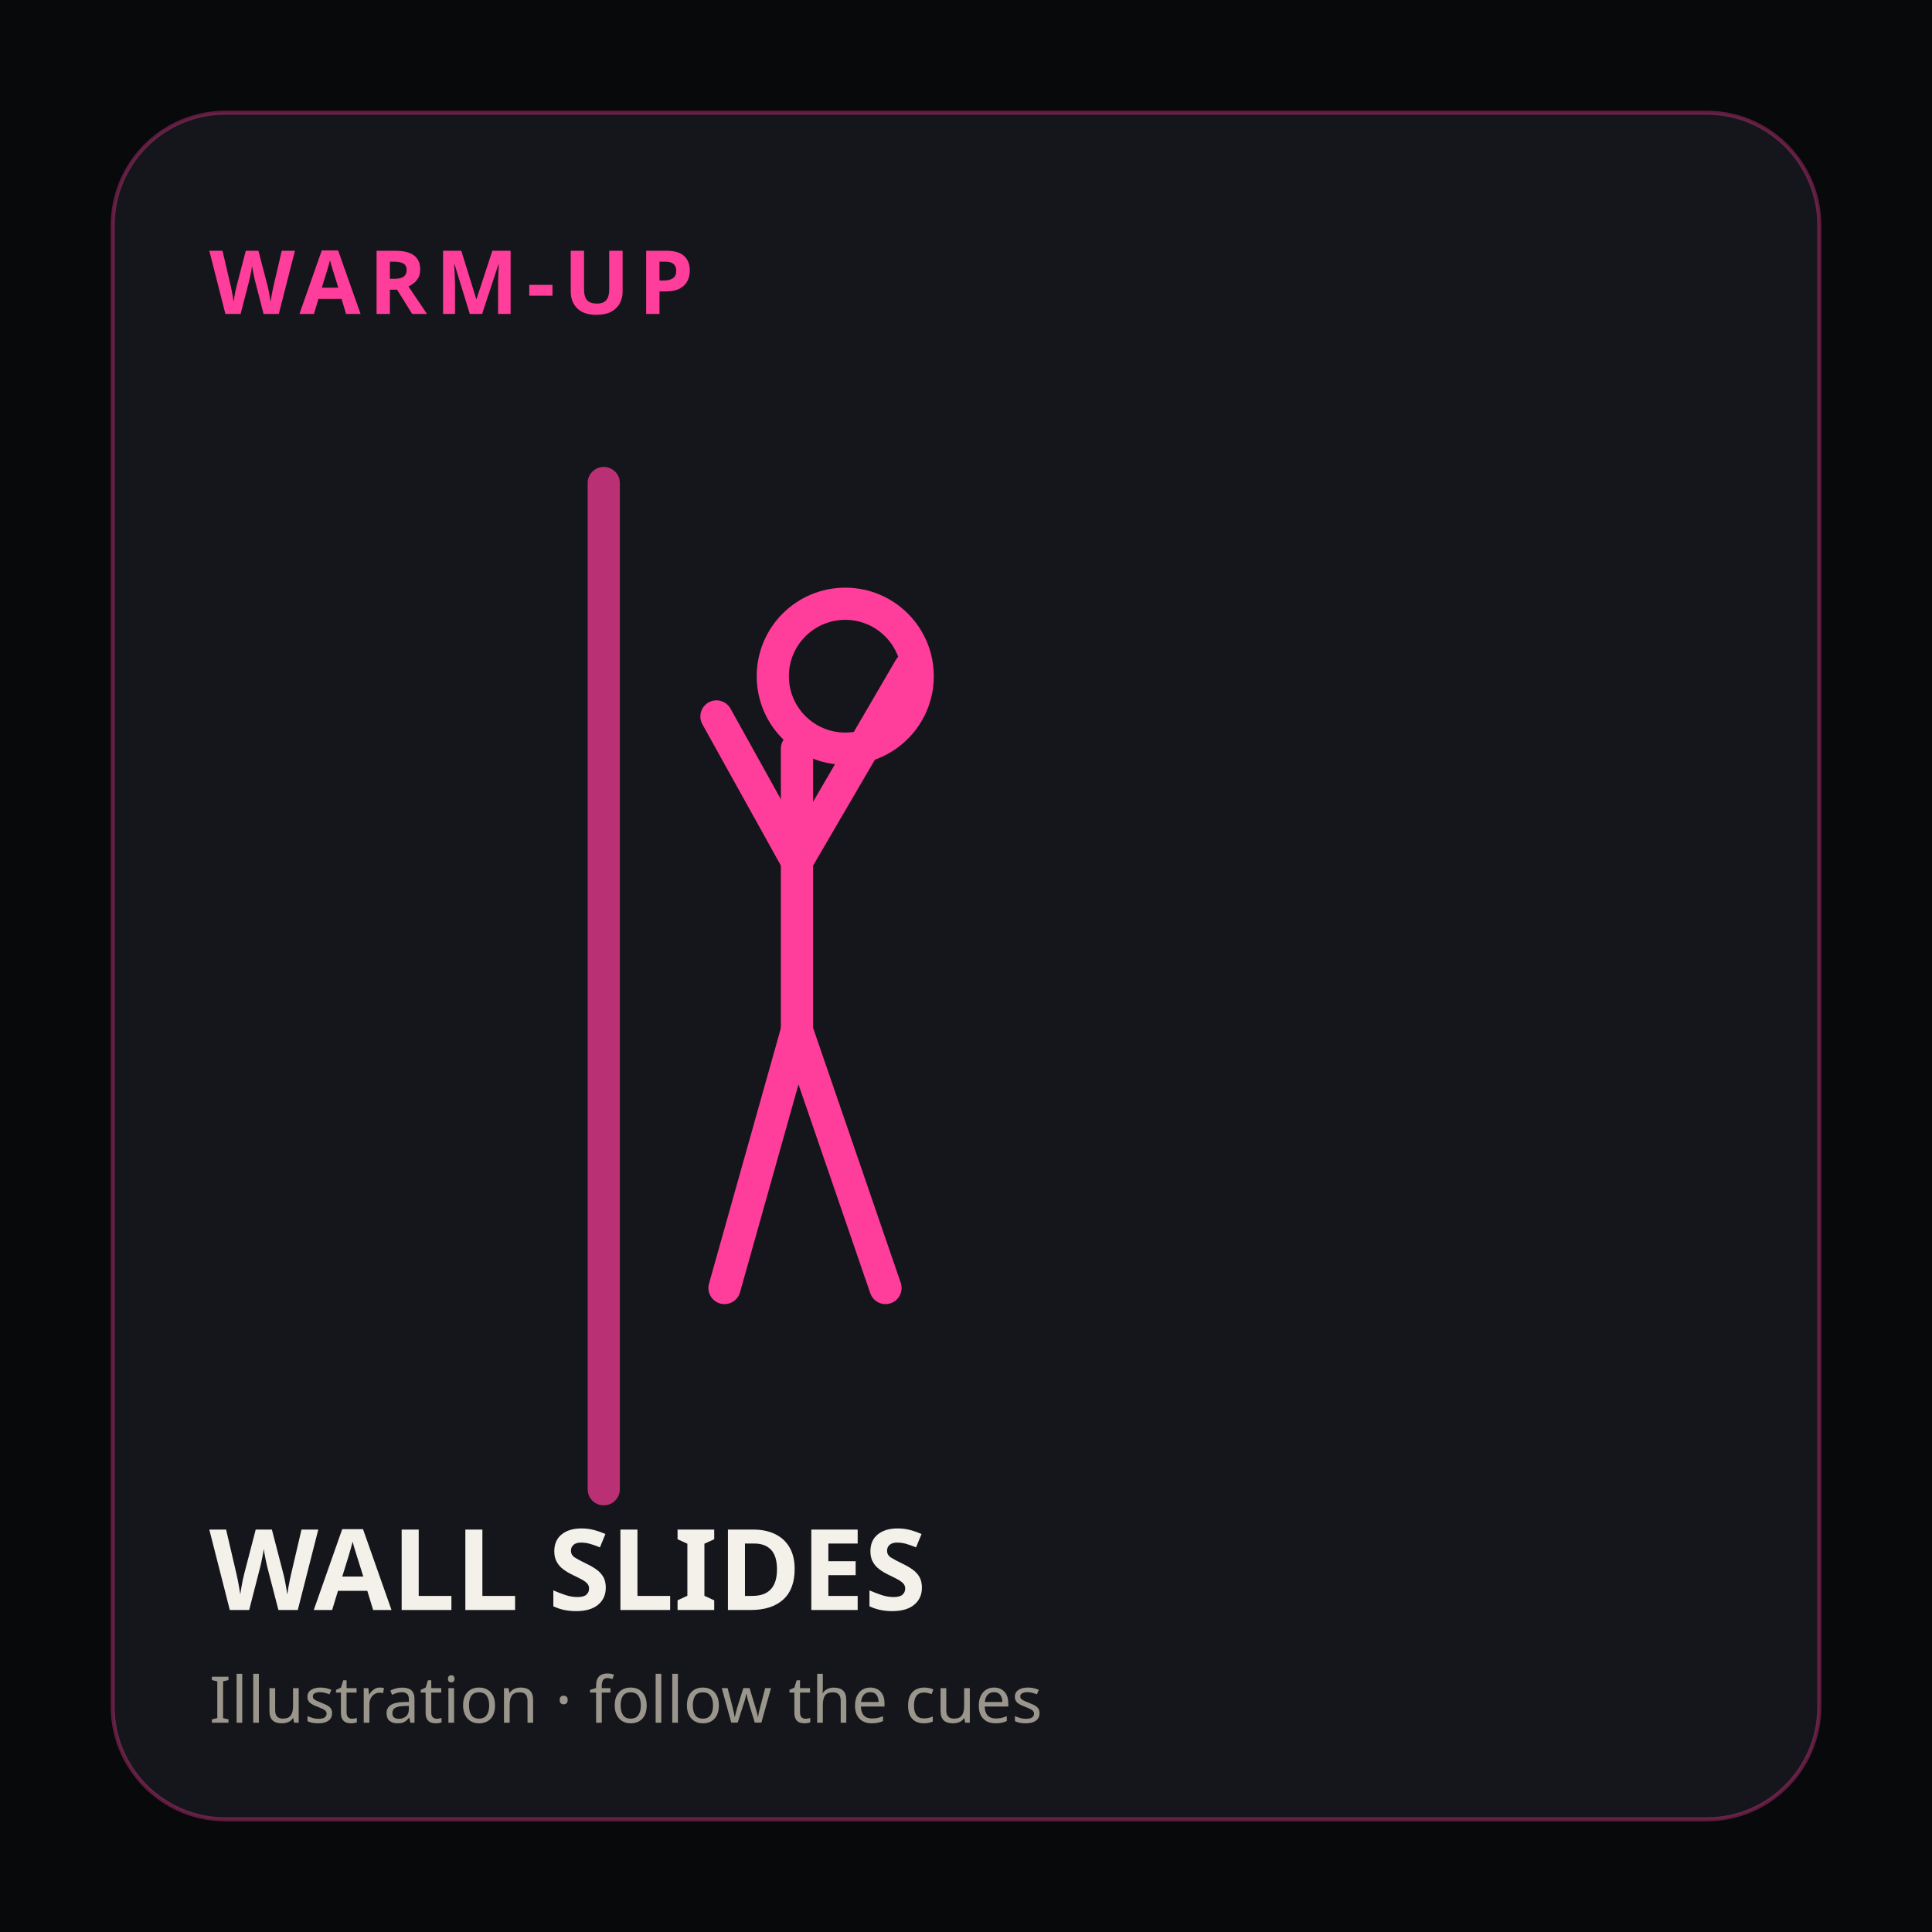
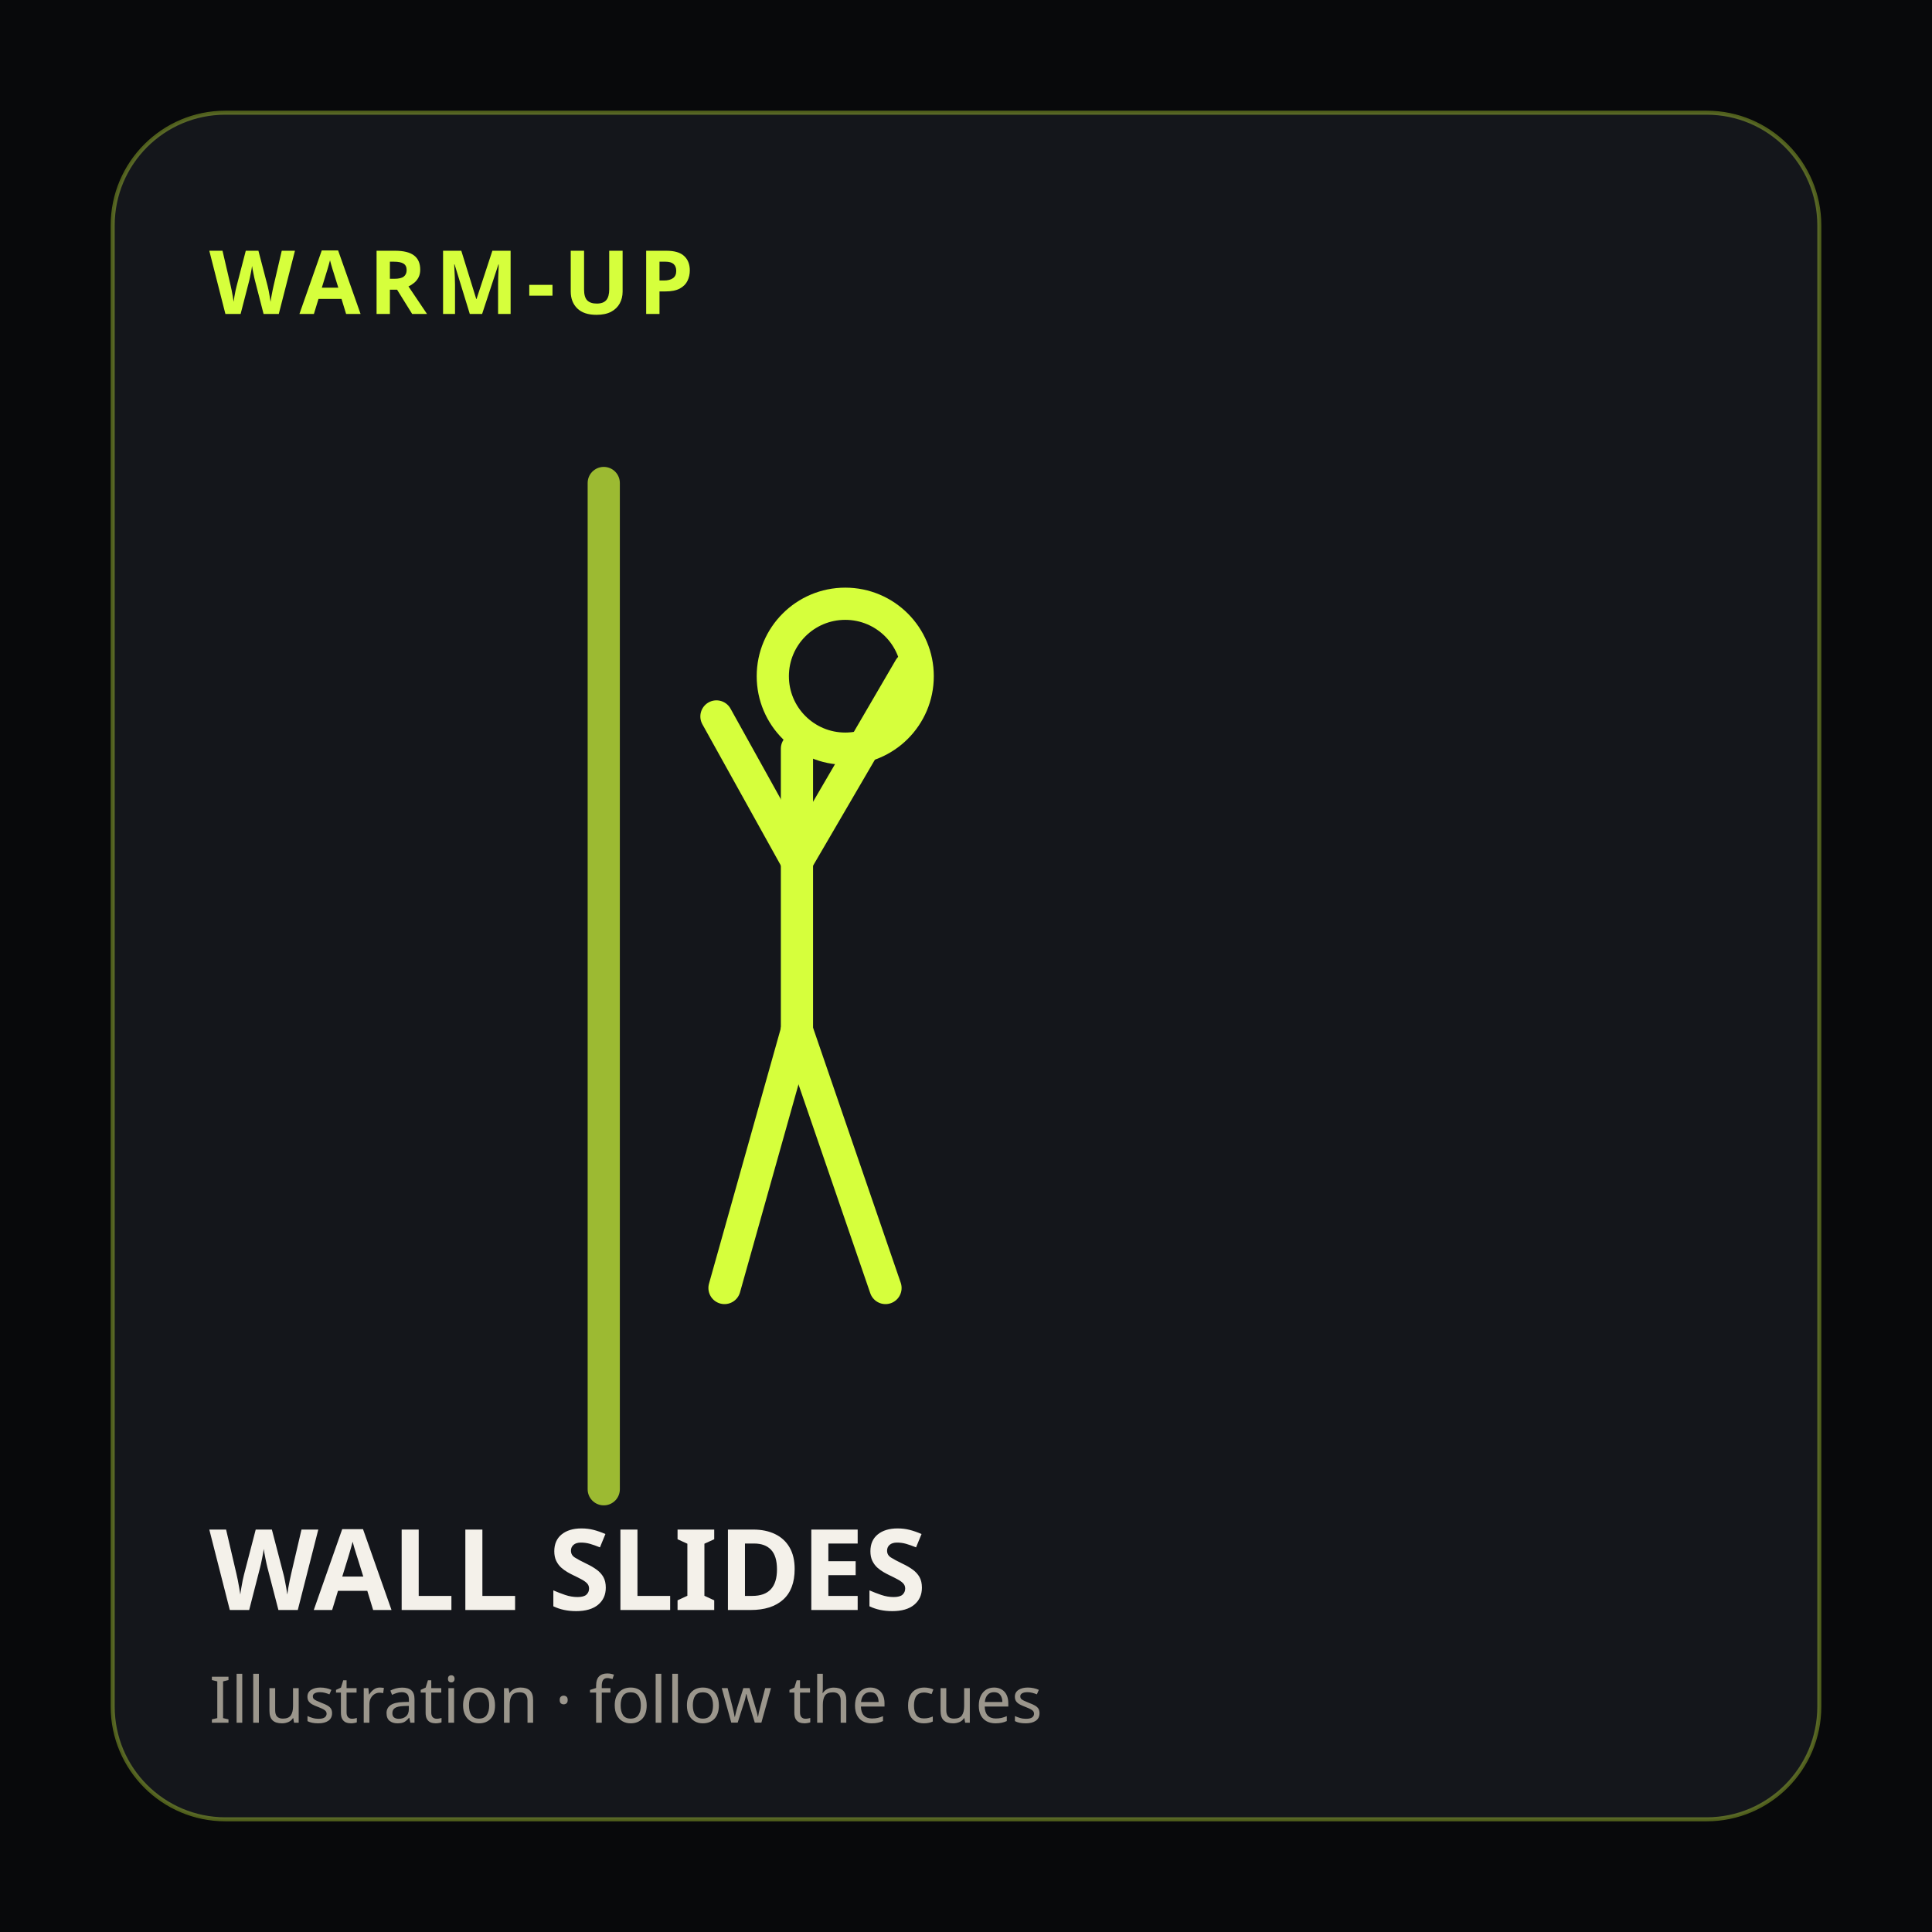
<svg xmlns="http://www.w3.org/2000/svg" width="480" height="480" viewBox="0 0 480 480" role="img">
  <rect width="480" height="480" fill="#08090b" />
-   <rect x="28" y="28" width="424" height="424" rx="28" fill="#14161b" stroke="#ff3d9a" stroke-opacity="0.35" />
-   <text x="52" y="78" fill="#ff3d9a" font-family="ui-sans-serif,system-ui,sans-serif" font-size="22" font-weight="700" letter-spacing="2">WARM-UP</text>
-   <g fill="none" stroke="#ff3d9a" stroke-width="8" stroke-linecap="round" stroke-linejoin="round">
+   <rect x="28" y="28" width="424" height="424" rx="28" fill="#14161b" stroke="#d6ff3c" stroke-opacity="0.35" />
+   <text x="52" y="78" fill="#d6ff3c" font-family="ui-sans-serif,system-ui,sans-serif" font-size="22" font-weight="700" letter-spacing="2">WARM-UP</text>
+   <g fill="none" stroke="#d6ff3c" stroke-width="8" stroke-linecap="round" stroke-linejoin="round">
    <path d="M150 120 v250" stroke-opacity="0.7" />
    <circle cx="210" cy="168" r="18" fill="#14161b" />
    <path d="M198 186 v70" />
    <path d="M198 214 l-20-36" />
    <path d="M198 214 l28-48" />
    <path d="M198 256 l-18 64" />
    <path d="M198 256 l22 64" />
  </g>
  <text x="52" y="400" fill="#f4f1ea" font-family="ui-sans-serif,system-ui,sans-serif" font-size="28" font-weight="700">WALL SLIDES</text>
  <text x="52" y="428" fill="#9b968c" font-family="ui-sans-serif,system-ui,sans-serif" font-size="16">Illustration · follow the cues</text>
</svg>
